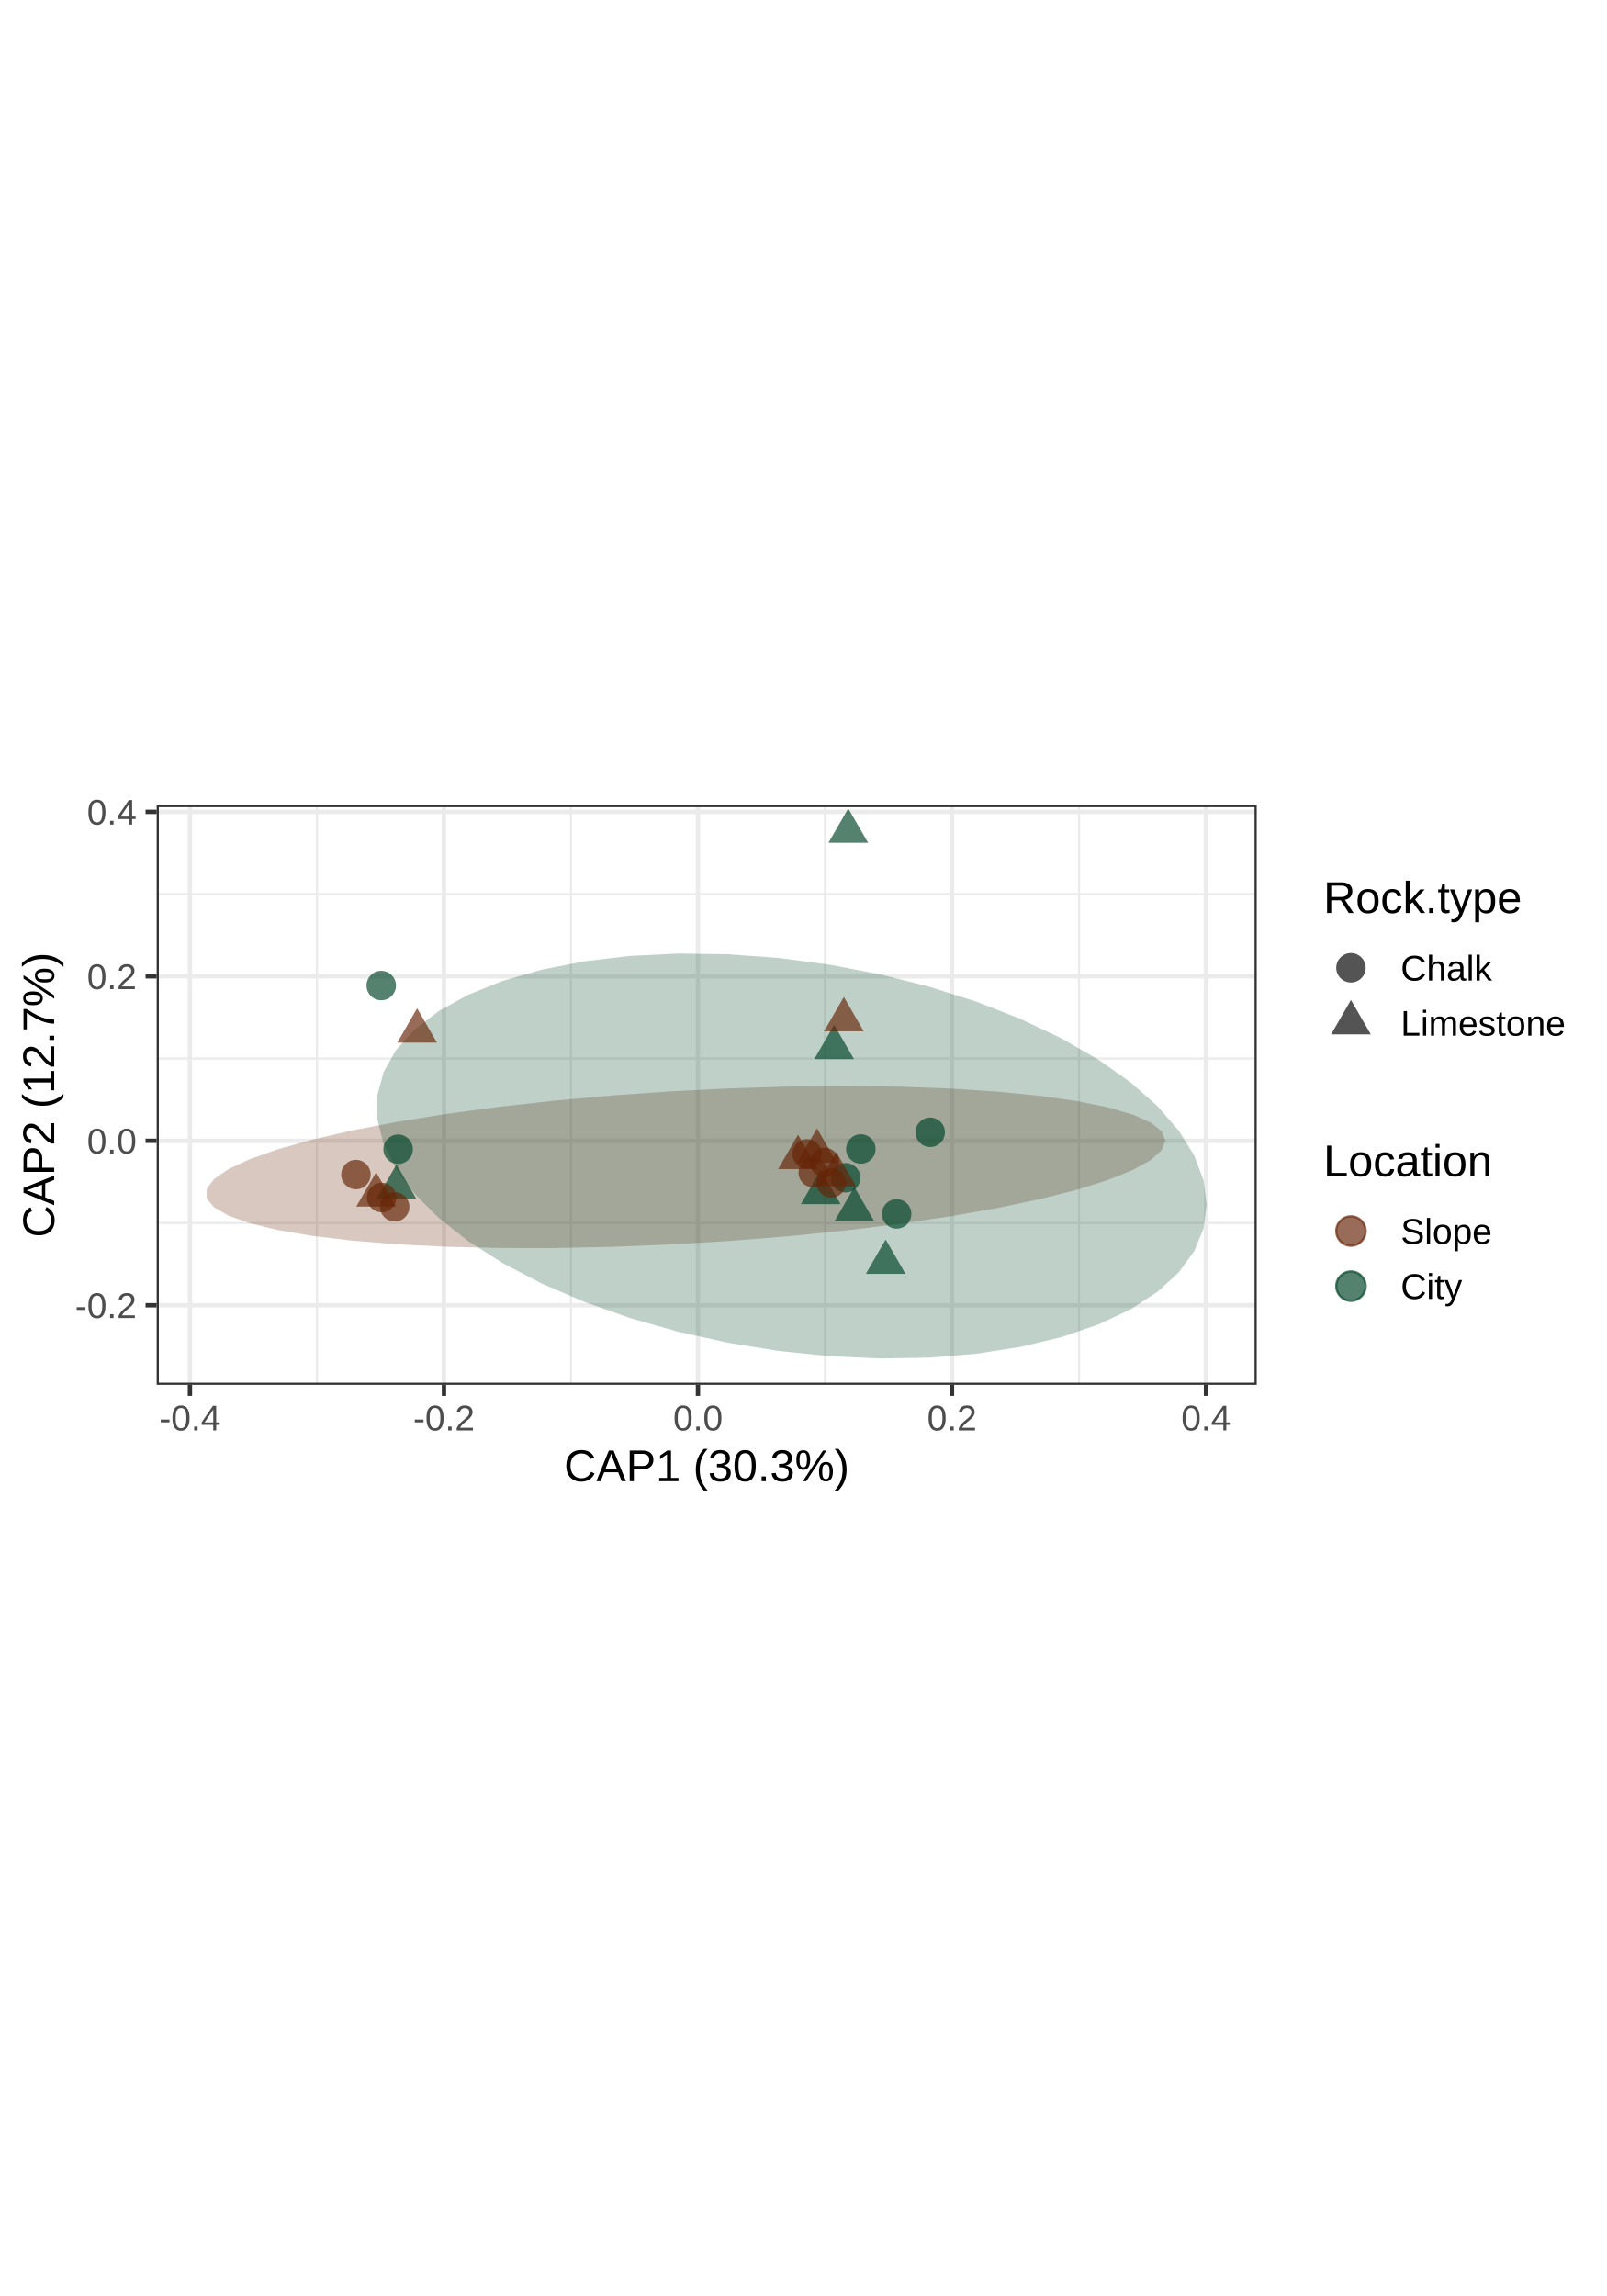
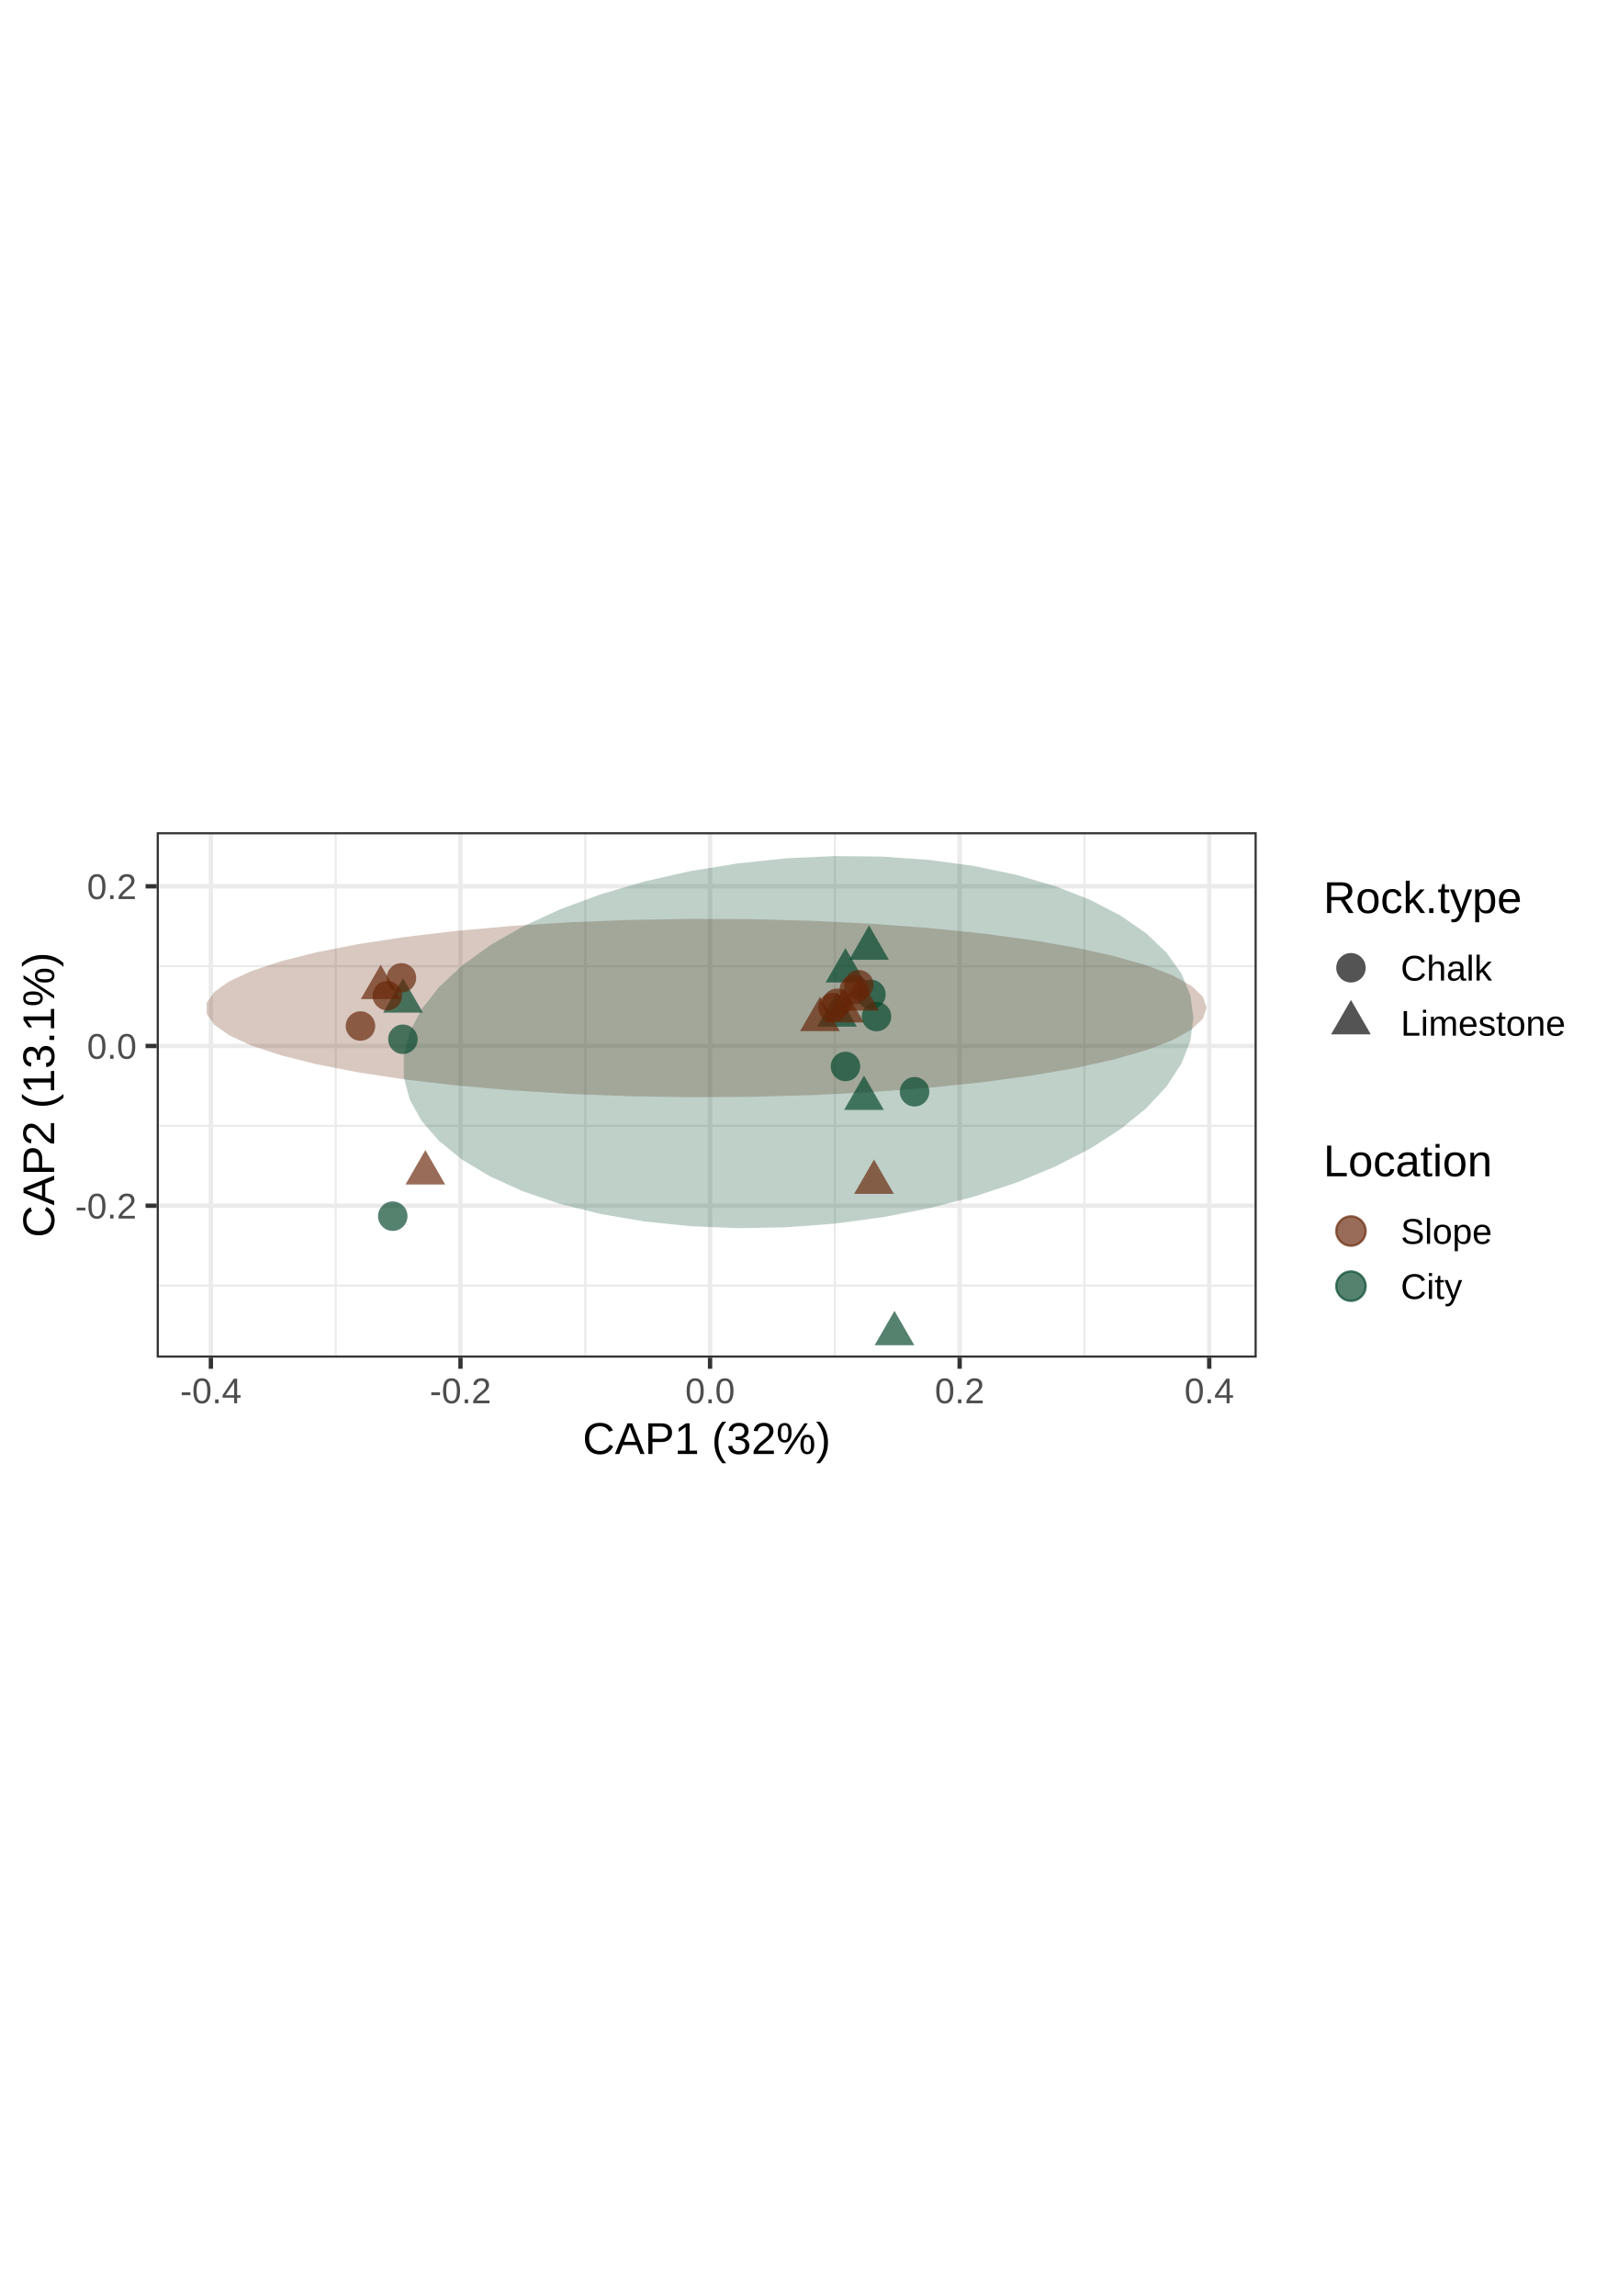
<svg xmlns="http://www.w3.org/2000/svg" viewBox="0 0 504.00 720.00">
  <defs>
    <style type="text/css">
    line, polyline, polygon, path, rect, circle {
      fill: none;
      stroke: #000000;
      stroke-linecap: round;
      stroke-linejoin: round;
      stroke-miterlimit: 10.00;
    }
  </style>
  </defs>
  <rect width="100%" height="100%" style="stroke: none; fill: #FFFFFF;" />
  <defs>
-     <clipPath id="cpMC4wMHw1MDQuMDB8NDc0LjU0fDI0NS40Ng==">
-       <rect x="0" y="245.46" width="504.00" height="229.09" />
+     <clipPath id="cpMC4wMHw1MDQuMDB8NDY2LjAyfDI1My45OA==">
+       <rect x="0" y="253.98" width="504.00" height="212.03" />
    </clipPath>
  </defs>
-   <rect x="0" y="245.46" width="504.00" height="229.09" style="stroke-width: 1.36; stroke: #FFFFFF; fill: #FFFFFF;" clip-path="url(#cpMC4wMHw1MDQuMDB8NDc0LjU0fDI0NS40Ng==)" />
+   <rect x="0" y="253.98" width="504.00" height="212.03" style="stroke-width: 1.36; stroke: #FFFFFF; fill: #FFFFFF;" clip-path="url(#cpMC4wMHw1MDQuMDB8NDY2LjAyfDI1My45OA==)" />
  <defs>
    <clipPath id="cpMC4wMHw1MDQuMDB8NzIwLjAwfDAuMDA=">
      <rect x="0.00" y="0.00" width="504.00" height="720.00" />
    </clipPath>
  </defs>
  <defs>
-     <clipPath id="cpNDkuMTR8Mzk0LjEzfDQzNC4yN3wyNTIuNDM=">
-       <rect x="49.14" y="252.43" width="345.00" height="181.84" />
+     <clipPath id="cpNDkuMTR8Mzk0LjEzfDQyNS43NHwyNjAuOTY=">
+       <rect x="49.14" y="260.96" width="345.00" height="164.79" />
    </clipPath>
  </defs>
-   <rect x="49.14" y="252.43" width="345.00" height="181.84" style="stroke-width: 1.36; stroke: none; fill: #FFFFFF;" clip-path="url(#cpNDkuMTR8Mzk0LjEzfDQzNC4yN3wyNTIuNDM=)" />
-   <polyline points="49.14,383.53 394.13,383.53 " style="stroke-width: 0.68; stroke: #EBEBEB; stroke-linecap: butt;" clip-path="url(#cpNDkuMTR8Mzk0LjEzfDQzNC4yN3wyNTIuNDM=)" />
-   <polyline points="49.14,331.95 394.13,331.95 " style="stroke-width: 0.68; stroke: #EBEBEB; stroke-linecap: butt;" clip-path="url(#cpNDkuMTR8Mzk0LjEzfDQzNC4yN3wyNTIuNDM=)" />
-   <polyline points="49.14,280.37 394.13,280.37 " style="stroke-width: 0.68; stroke: #EBEBEB; stroke-linecap: butt;" clip-path="url(#cpNDkuMTR8Mzk0LjEzfDQzNC4yN3wyNTIuNDM=)" />
-   <polyline points="99.40,434.27 99.40,252.43 " style="stroke-width: 0.68; stroke: #EBEBEB; stroke-linecap: butt;" clip-path="url(#cpNDkuMTR8Mzk0LjEzfDQzNC4yN3wyNTIuNDM=)" />
-   <polyline points="179.07,434.27 179.07,252.43 " style="stroke-width: 0.68; stroke: #EBEBEB; stroke-linecap: butt;" clip-path="url(#cpNDkuMTR8Mzk0LjEzfDQzNC4yN3wyNTIuNDM=)" />
-   <polyline points="258.74,434.27 258.74,252.43 " style="stroke-width: 0.68; stroke: #EBEBEB; stroke-linecap: butt;" clip-path="url(#cpNDkuMTR8Mzk0LjEzfDQzNC4yN3wyNTIuNDM=)" />
-   <polyline points="338.41,434.27 338.41,252.43 " style="stroke-width: 0.68; stroke: #EBEBEB; stroke-linecap: butt;" clip-path="url(#cpNDkuMTR8Mzk0LjEzfDQzNC4yN3wyNTIuNDM=)" />
-   <polyline points="49.14,409.32 394.13,409.32 " style="stroke-width: 1.36; stroke: #EBEBEB; stroke-linecap: butt;" clip-path="url(#cpNDkuMTR8Mzk0LjEzfDQzNC4yN3wyNTIuNDM=)" />
-   <polyline points="49.14,357.74 394.13,357.74 " style="stroke-width: 1.36; stroke: #EBEBEB; stroke-linecap: butt;" clip-path="url(#cpNDkuMTR8Mzk0LjEzfDQzNC4yN3wyNTIuNDM=)" />
-   <polyline points="49.14,306.16 394.13,306.16 " style="stroke-width: 1.36; stroke: #EBEBEB; stroke-linecap: butt;" clip-path="url(#cpNDkuMTR8Mzk0LjEzfDQzNC4yN3wyNTIuNDM=)" />
-   <polyline points="49.14,254.58 394.13,254.58 " style="stroke-width: 1.36; stroke: #EBEBEB; stroke-linecap: butt;" clip-path="url(#cpNDkuMTR8Mzk0LjEzfDQzNC4yN3wyNTIuNDM=)" />
-   <polyline points="59.57,434.27 59.57,252.43 " style="stroke-width: 1.36; stroke: #EBEBEB; stroke-linecap: butt;" clip-path="url(#cpNDkuMTR8Mzk0LjEzfDQzNC4yN3wyNTIuNDM=)" />
-   <polyline points="139.24,434.27 139.24,252.43 " style="stroke-width: 1.36; stroke: #EBEBEB; stroke-linecap: butt;" clip-path="url(#cpNDkuMTR8Mzk0LjEzfDQzNC4yN3wyNTIuNDM=)" />
-   <polyline points="218.90,434.27 218.90,252.43 " style="stroke-width: 1.36; stroke: #EBEBEB; stroke-linecap: butt;" clip-path="url(#cpNDkuMTR8Mzk0LjEzfDQzNC4yN3wyNTIuNDM=)" />
-   <polyline points="298.57,434.27 298.57,252.43 " style="stroke-width: 1.36; stroke: #EBEBEB; stroke-linecap: butt;" clip-path="url(#cpNDkuMTR8Mzk0LjEzfDQzNC4yN3wyNTIuNDM=)" />
-   <polyline points="378.24,434.27 378.24,252.43 " style="stroke-width: 1.36; stroke: #EBEBEB; stroke-linecap: butt;" clip-path="url(#cpNDkuMTR8Mzk0LjEzfDQzNC4yN3wyNTIuNDM=)" />
-   <polygon points="365.48,357.65 364.34,354.76 360.94,352.04 355.32,349.54 347.58,347.28 337.83,345.30 326.21,343.64 312.91,342.32 298.13,341.35 282.08,340.76 265.02,340.55 247.20,340.73 228.89,341.29 210.38,342.22 191.93,343.52 173.83,345.15 156.36,347.10 139.77,349.34 124.33,351.83 110.26,354.53 97.78,357.41 87.07,360.42 78.31,363.51 71.62,366.64 67.10,369.76 64.82,372.82 64.82,375.78 67.10,378.59 71.62,381.20 78.31,383.59 87.07,385.71 97.78,387.54 110.26,389.03 124.33,390.18 139.77,390.96 156.36,391.36 173.83,391.37 191.93,391.00 210.38,390.25 228.89,389.14 247.20,387.67 265.02,385.88 282.08,383.78 298.13,381.41 312.91,378.81 326.21,376.01 337.83,373.07 347.58,370.01 355.32,366.89 360.94,363.76 364.34,360.67 365.48,357.65 " style="stroke-width: 1.07; stroke: none; fill: #662506; fill-opacity: 0.25;" clip-path="url(#cpNDkuMTR8Mzk0LjEzfDQzNC4yN3wyNTIuNDM=)" />
-   <polygon points="378.45,377.81 377.47,370.12 374.52,362.31 369.66,354.51 362.96,346.82 354.53,339.38 344.48,332.28 332.97,325.65 320.18,319.57 306.30,314.14 291.54,309.45 276.13,305.56 260.29,302.53 244.27,300.41 228.31,299.24 212.66,299.02 197.54,299.77 183.20,301.46 169.84,304.09 157.67,307.59 146.87,311.93 137.61,317.04 130.03,322.84 124.24,329.23 120.33,336.13 118.36,343.44 118.36,351.03 120.33,358.79 124.24,366.61 130.03,374.37 137.61,381.95 146.87,389.23 157.67,396.11 169.84,402.48 183.20,408.24 197.54,413.31 212.66,417.61 228.31,421.08 244.27,423.65 260.29,425.30 276.13,426.00 291.54,425.74 306.30,424.51 320.18,422.35 332.97,419.28 344.48,415.35 354.53,410.62 362.96,405.15 369.66,399.05 374.52,392.38 377.47,385.27 378.45,377.81 " style="stroke-width: 1.07; stroke: none; fill: #004529; fill-opacity: 0.25;" clip-path="url(#cpNDkuMTR8Mzk0LjEzfDQzNC4yN3wyNTIuNDM=)" />
-   <circle cx="291.74" cy="355.08" r="4.62" style="stroke-width: 0.71; stroke: none; fill: #004529; fill-opacity: 0.67;" clip-path="url(#cpNDkuMTR8Mzk0LjEzfDQzNC4yN3wyNTIuNDM=)" />
-   <circle cx="119.57" cy="309.05" r="4.62" style="stroke-width: 0.71; stroke: none; fill: #004529; fill-opacity: 0.67;" clip-path="url(#cpNDkuMTR8Mzk0LjEzfDQzNC4yN3wyNTIuNDM=)" />
-   <circle cx="281.21" cy="380.67" r="4.62" style="stroke-width: 0.71; stroke: none; fill: #004529; fill-opacity: 0.67;" clip-path="url(#cpNDkuMTR8Mzk0LjEzfDQzNC4yN3wyNTIuNDM=)" />
-   <circle cx="269.98" cy="360.31" r="4.62" style="stroke-width: 0.71; stroke: none; fill: #004529; fill-opacity: 0.67;" clip-path="url(#cpNDkuMTR8Mzk0LjEzfDQzNC4yN3wyNTIuNDM=)" />
-   <circle cx="265.23" cy="369.33" r="4.62" style="stroke-width: 0.71; stroke: none; fill: #004529; fill-opacity: 0.67;" clip-path="url(#cpNDkuMTR8Mzk0LjEzfDQzNC4yN3wyNTIuNDM=)" />
-   <polygon points="277.77,388.70 284.00,399.48 271.55,399.48 " style="stroke-width: 0.71; stroke: none; fill: #004529; fill-opacity: 0.67;" clip-path="url(#cpNDkuMTR8Mzk0LjEzfDQzNC4yN3wyNTIuNDM=)" />
-   <polygon points="267.95,372.19 274.18,382.97 261.73,382.97 " style="stroke-width: 0.71; stroke: none; fill: #004529; fill-opacity: 0.67;" clip-path="url(#cpNDkuMTR8Mzk0LjEzfDQzNC4yN3wyNTIuNDM=)" />
-   <polygon points="266.04,253.51 272.27,264.29 259.82,264.29 " style="stroke-width: 0.71; stroke: none; fill: #004529; fill-opacity: 0.67;" clip-path="url(#cpNDkuMTR8Mzk0LjEzfDQzNC4yN3wyNTIuNDM=)" />
-   <polygon points="261.61,321.35 267.84,332.13 255.38,332.13 " style="stroke-width: 0.71; stroke: none; fill: #004529; fill-opacity: 0.67;" clip-path="url(#cpNDkuMTR8Mzk0LjEzfDQzNC4yN3wyNTIuNDM=)" />
-   <polygon points="257.41,366.83 263.63,377.61 251.18,377.61 " style="stroke-width: 0.71; stroke: none; fill: #004529; fill-opacity: 0.67;" clip-path="url(#cpNDkuMTR8Mzk0LjEzfDQzNC4yN3wyNTIuNDM=)" />
-   <polygon points="124.35,365.14 130.58,375.93 118.13,375.93 " style="stroke-width: 0.71; stroke: none; fill: #004529; fill-opacity: 0.67;" clip-path="url(#cpNDkuMTR8Mzk0LjEzfDQzNC4yN3wyNTIuNDM=)" />
-   <polygon points="130.82,316.17 137.05,326.95 124.60,326.95 " style="stroke-width: 0.71; stroke: none; fill: #662506; fill-opacity: 0.67;" clip-path="url(#cpNDkuMTR8Mzk0LjEzfDQzNC4yN3wyNTIuNDM=)" />
-   <circle cx="123.79" cy="378.44" r="4.62" style="stroke-width: 0.71; stroke: none; fill: #662506; fill-opacity: 0.67;" clip-path="url(#cpNDkuMTR8Mzk0LjEzfDQzNC4yN3wyNTIuNDM=)" />
-   <circle cx="253.14" cy="361.86" r="4.62" style="stroke-width: 0.71; stroke: none; fill: #662506; fill-opacity: 0.67;" clip-path="url(#cpNDkuMTR8Mzk0LjEzfDQzNC4yN3wyNTIuNDM=)" />
-   <circle cx="258.61" cy="364.52" r="4.62" style="stroke-width: 0.71; stroke: none; fill: #662506; fill-opacity: 0.67;" clip-path="url(#cpNDkuMTR8Mzk0LjEzfDQzNC4yN3wyNTIuNDM=)" />
-   <circle cx="111.63" cy="368.33" r="4.62" style="stroke-width: 0.71; stroke: none; fill: #662506; fill-opacity: 0.67;" clip-path="url(#cpNDkuMTR8Mzk0LjEzfDQzNC4yN3wyNTIuNDM=)" />
-   <circle cx="255.07" cy="367.74" r="4.62" style="stroke-width: 0.71; stroke: none; fill: #662506; fill-opacity: 0.67;" clip-path="url(#cpNDkuMTR8Mzk0LjEzfDQzNC4yN3wyNTIuNDM=)" />
-   <circle cx="119.70" cy="375.53" r="4.62" style="stroke-width: 0.71; stroke: none; fill: #662506; fill-opacity: 0.67;" clip-path="url(#cpNDkuMTR8Mzk0LjEzfDQzNC4yN3wyNTIuNDM=)" />
-   <circle cx="260.69" cy="370.93" r="4.62" style="stroke-width: 0.71; stroke: none; fill: #662506; fill-opacity: 0.67;" clip-path="url(#cpNDkuMTR8Mzk0LjEzfDQzNC4yN3wyNTIuNDM=)" />
-   <circle cx="124.86" cy="360.39" r="4.62" style="stroke-width: 0.71; stroke: none; fill: #004529; fill-opacity: 0.67;" clip-path="url(#cpNDkuMTR8Mzk0LjEzfDQzNC4yN3wyNTIuNDM=)" />
-   <polygon points="117.96,367.60 124.18,378.38 111.73,378.38 " style="stroke-width: 0.71; stroke: none; fill: #662506; fill-opacity: 0.67;" clip-path="url(#cpNDkuMTR8Mzk0LjEzfDQzNC4yN3wyNTIuNDM=)" />
-   <polygon points="256.23,353.83 262.45,364.61 250.00,364.61 " style="stroke-width: 0.71; stroke: none; fill: #662506; fill-opacity: 0.67;" clip-path="url(#cpNDkuMTR8Mzk0LjEzfDQzNC4yN3wyNTIuNDM=)" />
-   <polygon points="264.66,312.62 270.89,323.40 258.44,323.40 " style="stroke-width: 0.71; stroke: none; fill: #662506; fill-opacity: 0.67;" clip-path="url(#cpNDkuMTR8Mzk0LjEzfDQzNC4yN3wyNTIuNDM=)" />
-   <polygon points="262.29,361.27 268.52,372.05 256.07,372.05 " style="stroke-width: 0.71; stroke: none; fill: #662506; fill-opacity: 0.67;" clip-path="url(#cpNDkuMTR8Mzk0LjEzfDQzNC4yN3wyNTIuNDM=)" />
-   <polygon points="250.29,355.82 256.51,366.60 244.06,366.60 " style="stroke-width: 0.71; stroke: none; fill: #662506; fill-opacity: 0.67;" clip-path="url(#cpNDkuMTR8Mzk0LjEzfDQzNC4yN3wyNTIuNDM=)" />
-   <rect x="49.14" y="252.43" width="345.00" height="181.84" style="stroke-width: 1.36; stroke: #333333;" clip-path="url(#cpNDkuMTR8Mzk0LjEzfDQzNC4yN3wyNTIuNDM=)" />
+   <rect x="49.14" y="260.96" width="345.00" height="164.79" style="stroke-width: 1.36; stroke: none; fill: #FFFFFF;" clip-path="url(#cpNDkuMTR8Mzk0LjEzfDQyNS43NHwyNjAuOTY=)" />
+   <polyline points="49.14,403.14 394.13,403.14 " style="stroke-width: 0.68; stroke: #EBEBEB; stroke-linecap: butt;" clip-path="url(#cpNDkuMTR8Mzk0LjEzfDQyNS43NHwyNjAuOTY=)" />
+   <polyline points="49.14,353.05 394.13,353.05 " style="stroke-width: 0.68; stroke: #EBEBEB; stroke-linecap: butt;" clip-path="url(#cpNDkuMTR8Mzk0LjEzfDQyNS43NHwyNjAuOTY=)" />
+   <polyline points="49.14,302.97 394.13,302.97 " style="stroke-width: 0.68; stroke: #EBEBEB; stroke-linecap: butt;" clip-path="url(#cpNDkuMTR8Mzk0LjEzfDQyNS43NHwyNjAuOTY=)" />
+   <polyline points="105.28,425.74 105.28,260.96 " style="stroke-width: 0.68; stroke: #EBEBEB; stroke-linecap: butt;" clip-path="url(#cpNDkuMTR8Mzk0LjEzfDQyNS43NHwyNjAuOTY=)" />
+   <polyline points="183.56,425.74 183.56,260.96 " style="stroke-width: 0.68; stroke: #EBEBEB; stroke-linecap: butt;" clip-path="url(#cpNDkuMTR8Mzk0LjEzfDQyNS43NHwyNjAuOTY=)" />
+   <polyline points="261.83,425.74 261.83,260.96 " style="stroke-width: 0.68; stroke: #EBEBEB; stroke-linecap: butt;" clip-path="url(#cpNDkuMTR8Mzk0LjEzfDQyNS43NHwyNjAuOTY=)" />
+   <polyline points="340.11,425.74 340.11,260.96 " style="stroke-width: 0.68; stroke: #EBEBEB; stroke-linecap: butt;" clip-path="url(#cpNDkuMTR8Mzk0LjEzfDQyNS43NHwyNjAuOTY=)" />
+   <polyline points="49.14,378.10 394.13,378.10 " style="stroke-width: 1.36; stroke: #EBEBEB; stroke-linecap: butt;" clip-path="url(#cpNDkuMTR8Mzk0LjEzfDQyNS43NHwyNjAuOTY=)" />
+   <polyline points="49.14,328.01 394.13,328.01 " style="stroke-width: 1.36; stroke: #EBEBEB; stroke-linecap: butt;" clip-path="url(#cpNDkuMTR8Mzk0LjEzfDQyNS43NHwyNjAuOTY=)" />
+   <polyline points="49.14,277.93 394.13,277.93 " style="stroke-width: 1.36; stroke: #EBEBEB; stroke-linecap: butt;" clip-path="url(#cpNDkuMTR8Mzk0LjEzfDQyNS43NHwyNjAuOTY=)" />
+   <polyline points="66.14,425.74 66.14,260.96 " style="stroke-width: 1.36; stroke: #EBEBEB; stroke-linecap: butt;" clip-path="url(#cpNDkuMTR8Mzk0LjEzfDQyNS43NHwyNjAuOTY=)" />
+   <polyline points="144.42,425.74 144.42,260.96 " style="stroke-width: 1.36; stroke: #EBEBEB; stroke-linecap: butt;" clip-path="url(#cpNDkuMTR8Mzk0LjEzfDQyNS43NHwyNjAuOTY=)" />
+   <polyline points="222.69,425.74 222.69,260.96 " style="stroke-width: 1.36; stroke: #EBEBEB; stroke-linecap: butt;" clip-path="url(#cpNDkuMTR8Mzk0LjEzfDQyNS43NHwyNjAuOTY=)" />
+   <polyline points="300.97,425.74 300.97,260.96 " style="stroke-width: 1.36; stroke: #EBEBEB; stroke-linecap: butt;" clip-path="url(#cpNDkuMTR8Mzk0LjEzfDQyNS43NHwyNjAuOTY=)" />
+   <polyline points="379.25,425.74 379.25,260.96 " style="stroke-width: 1.36; stroke: #EBEBEB; stroke-linecap: butt;" clip-path="url(#cpNDkuMTR8Mzk0LjEzfDQyNS43NHwyNjAuOTY=)" />
+   <polygon points="378.45,316.00 377.26,312.57 373.71,309.18 367.85,305.91 359.78,302.78 349.60,299.86 337.49,297.18 323.61,294.80 308.19,292.73 291.45,291.02 273.66,289.69 255.07,288.76 235.97,288.24 216.65,288.15 197.41,288.48 178.53,289.22 160.30,290.38 143.00,291.93 126.89,293.84 112.22,296.09 99.20,298.64 88.03,301.46 78.89,304.50 71.91,307.72 67.19,311.06 64.82,314.48 64.82,317.92 67.19,321.34 71.91,324.68 78.89,327.89 88.03,330.91 99.20,333.72 112.22,336.26 126.89,338.49 143.00,340.38 160.30,341.90 178.53,343.04 197.41,343.76 216.65,344.07 235.97,343.95 255.07,343.41 273.66,342.45 291.45,341.10 308.19,339.37 323.61,337.28 337.49,334.88 349.60,332.19 359.78,329.25 367.85,326.12 373.71,322.83 377.26,319.44 378.45,316.00 " style="stroke-width: 1.07; stroke: none; fill: #662506; fill-opacity: 0.25;" clip-path="url(#cpNDkuMTR8Mzk0LjEzfDQyNS43NHwyNjAuOTY=)" />
+   <polygon points="374.28,319.21 373.34,312.15 370.54,305.32 365.91,298.81 359.54,292.72 351.50,287.16 341.94,282.19 330.98,277.90 318.81,274.35 305.59,271.59 291.54,269.67 276.86,268.62 261.78,268.45 246.53,269.16 231.34,270.75 216.43,273.18 202.04,276.43 188.38,280.44 175.66,285.15 164.07,290.50 153.79,296.39 144.97,302.75 137.76,309.47 132.24,316.45 128.52,323.59 126.65,330.78 126.65,337.90 128.52,344.86 132.24,351.54 137.76,357.85 144.97,363.69 153.79,368.97 164.07,373.61 175.66,377.53 188.38,380.69 202.04,383.03 216.43,384.52 231.34,385.14 246.53,384.87 261.78,383.72 276.86,381.70 291.54,378.85 305.59,375.22 318.81,370.85 330.98,365.81 341.94,360.18 351.50,354.04 359.54,347.49 365.91,340.63 370.54,333.55 373.34,326.38 374.28,319.21 " style="stroke-width: 1.07; stroke: none; fill: #004529; fill-opacity: 0.25;" clip-path="url(#cpNDkuMTR8Mzk0LjEzfDQyNS43NHwyNjAuOTY=)" />
+   <circle cx="286.83" cy="342.36" r="4.62" style="stroke-width: 0.71; stroke: none; fill: #004529; fill-opacity: 0.67;" clip-path="url(#cpNDkuMTR8Mzk0LjEzfDQyNS43NHwyNjAuOTY=)" />
+   <circle cx="123.18" cy="381.38" r="4.62" style="stroke-width: 0.71; stroke: none; fill: #004529; fill-opacity: 0.67;" clip-path="url(#cpNDkuMTR8Mzk0LjEzfDQyNS43NHwyNjAuOTY=)" />
+   <circle cx="274.90" cy="318.78" r="4.62" style="stroke-width: 0.71; stroke: none; fill: #004529; fill-opacity: 0.67;" clip-path="url(#cpNDkuMTR8Mzk0LjEzfDQyNS43NHwyNjAuOTY=)" />
+   <circle cx="265.17" cy="334.43" r="4.62" style="stroke-width: 0.71; stroke: none; fill: #004529; fill-opacity: 0.67;" clip-path="url(#cpNDkuMTR8Mzk0LjEzfDQyNS43NHwyNjAuOTY=)" />
+   <circle cx="273.15" cy="311.84" r="4.62" style="stroke-width: 0.71; stroke: none; fill: #004529; fill-opacity: 0.67;" clip-path="url(#cpNDkuMTR8Mzk0LjEzfDQyNS43NHwyNjAuOTY=)" />
+   <polygon points="272.55,290.19 278.78,300.98 266.33,300.98 " style="stroke-width: 0.71; stroke: none; fill: #004529; fill-opacity: 0.67;" clip-path="url(#cpNDkuMTR8Mzk0LjEzfDQyNS43NHwyNjAuOTY=)" />
+   <polygon points="262.51,311.17 268.73,321.95 256.28,321.95 " style="stroke-width: 0.71; stroke: none; fill: #004529; fill-opacity: 0.67;" clip-path="url(#cpNDkuMTR8Mzk0LjEzfDQyNS43NHwyNjAuOTY=)" />
+   <polygon points="280.53,411.06 286.76,421.85 274.31,421.85 " style="stroke-width: 0.71; stroke: none; fill: #004529; fill-opacity: 0.67;" clip-path="url(#cpNDkuMTR8Mzk0LjEzfDQyNS43NHwyNjAuOTY=)" />
+   <polygon points="270.97,337.27 277.19,348.05 264.74,348.05 " style="stroke-width: 0.71; stroke: none; fill: #004529; fill-opacity: 0.67;" clip-path="url(#cpNDkuMTR8Mzk0LjEzfDQyNS43NHwyNjAuOTY=)" />
+   <polygon points="265.15,297.30 271.38,308.09 258.93,308.09 " style="stroke-width: 0.71; stroke: none; fill: #004529; fill-opacity: 0.67;" clip-path="url(#cpNDkuMTR8Mzk0LjEzfDQyNS43NHwyNjAuOTY=)" />
+   <polygon points="126.40,306.76 132.63,317.54 120.18,317.54 " style="stroke-width: 0.71; stroke: none; fill: #004529; fill-opacity: 0.67;" clip-path="url(#cpNDkuMTR8Mzk0LjEzfDQyNS43NHwyNjAuOTY=)" />
+   <polygon points="133.40,360.66 139.62,371.44 127.17,371.44 " style="stroke-width: 0.71; stroke: none; fill: #662506; fill-opacity: 0.67;" clip-path="url(#cpNDkuMTR8Mzk0LjEzfDQyNS43NHwyNjAuOTY=)" />
+   <circle cx="125.90" cy="306.64" r="4.62" style="stroke-width: 0.71; stroke: none; fill: #662506; fill-opacity: 0.67;" clip-path="url(#cpNDkuMTR8Mzk0LjEzfDQyNS43NHwyNjAuOTY=)" />
+   <circle cx="261.24" cy="315.94" r="4.62" style="stroke-width: 0.71; stroke: none; fill: #662506; fill-opacity: 0.67;" clip-path="url(#cpNDkuMTR8Mzk0LjEzfDQyNS43NHwyNjAuOTY=)" />
+   <circle cx="267.94" cy="310.32" r="4.62" style="stroke-width: 0.71; stroke: none; fill: #662506; fill-opacity: 0.67;" clip-path="url(#cpNDkuMTR8Mzk0LjEzfDQyNS43NHwyNjAuOTY=)" />
+   <circle cx="113.05" cy="321.75" r="4.62" style="stroke-width: 0.71; stroke: none; fill: #662506; fill-opacity: 0.67;" clip-path="url(#cpNDkuMTR8Mzk0LjEzfDQyNS43NHwyNjAuOTY=)" />
+   <circle cx="262.53" cy="314.62" r="4.62" style="stroke-width: 0.71; stroke: none; fill: #662506; fill-opacity: 0.67;" clip-path="url(#cpNDkuMTR8Mzk0LjEzfDQyNS43NHwyNjAuOTY=)" />
+   <circle cx="121.48" cy="312.24" r="4.62" style="stroke-width: 0.71; stroke: none; fill: #662506; fill-opacity: 0.67;" clip-path="url(#cpNDkuMTR8Mzk0LjEzfDQyNS43NHwyNjAuOTY=)" />
+   <circle cx="269.34" cy="308.79" r="4.62" style="stroke-width: 0.71; stroke: none; fill: #662506; fill-opacity: 0.67;" clip-path="url(#cpNDkuMTR8Mzk0LjEzfDQyNS43NHwyNjAuOTY=)" />
+   <circle cx="126.36" cy="325.90" r="4.62" style="stroke-width: 0.71; stroke: none; fill: #004529; fill-opacity: 0.67;" clip-path="url(#cpNDkuMTR8Mzk0LjEzfDQyNS43NHwyNjAuOTY=)" />
+   <polygon points="119.39,302.52 125.61,313.30 113.16,313.30 " style="stroke-width: 0.71; stroke: none; fill: #662506; fill-opacity: 0.67;" clip-path="url(#cpNDkuMTR8Mzk0LjEzfDQyNS43NHwyNjAuOTY=)" />
+   <polygon points="264.66,309.84 270.89,320.62 258.44,320.62 " style="stroke-width: 0.71; stroke: none; fill: #662506; fill-opacity: 0.67;" clip-path="url(#cpNDkuMTR8Mzk0LjEzfDQyNS43NHwyNjAuOTY=)" />
+   <polygon points="274.11,363.60 280.34,374.38 267.89,374.38 " style="stroke-width: 0.71; stroke: none; fill: #662506; fill-opacity: 0.67;" clip-path="url(#cpNDkuMTR8Mzk0LjEzfDQyNS43NHwyNjAuOTY=)" />
+   <polygon points="269.49,306.13 275.72,316.91 263.27,316.91 " style="stroke-width: 0.71; stroke: none; fill: #662506; fill-opacity: 0.67;" clip-path="url(#cpNDkuMTR8Mzk0LjEzfDQyNS43NHwyNjAuOTY=)" />
+   <polygon points="257.16,312.57 263.38,323.35 250.93,323.35 " style="stroke-width: 0.71; stroke: none; fill: #662506; fill-opacity: 0.67;" clip-path="url(#cpNDkuMTR8Mzk0LjEzfDQyNS43NHwyNjAuOTY=)" />
+   <rect x="49.14" y="260.96" width="345.00" height="164.79" style="stroke-width: 1.36; stroke: #333333;" clip-path="url(#cpNDkuMTR8Mzk0LjEzfDQyNS43NHwyNjAuOTY=)" />
  <defs>
    <clipPath id="cpMC4wMHw1MDQuMDB8NzIwLjAwfDAuMDA=">
      <rect x="0.00" y="0.00" width="504.00" height="720.00" />
    </clipPath>
  </defs>
  <g clip-path="url(#cpMC4wMHw1MDQuMDB8NzIwLjAwfDAuMDA=)">
-     <text x="23.56" y="413.32" style="font-size: 11.20px; fill: #4D4D4D; font-family: Arial;" textLength="19.30px" lengthAdjust="spacingAndGlyphs">-0.2</text>
+     <text x="23.56" y="382.11" style="font-size: 11.20px; fill: #4D4D4D; font-family: Arial;" textLength="19.30px" lengthAdjust="spacingAndGlyphs">-0.2</text>
  </g>
  <g clip-path="url(#cpMC4wMHw1MDQuMDB8NzIwLjAwfDAuMDA=)">
-     <text x="27.29" y="361.75" style="font-size: 11.20px; fill: #4D4D4D; font-family: Arial;" textLength="15.57px" lengthAdjust="spacingAndGlyphs">0.0</text>
+     <text x="27.29" y="332.02" style="font-size: 11.20px; fill: #4D4D4D; font-family: Arial;" textLength="15.57px" lengthAdjust="spacingAndGlyphs">0.0</text>
  </g>
  <g clip-path="url(#cpMC4wMHw1MDQuMDB8NzIwLjAwfDAuMDA=)">
-     <text x="27.29" y="310.17" style="font-size: 11.20px; fill: #4D4D4D; font-family: Arial;" textLength="15.57px" lengthAdjust="spacingAndGlyphs">0.2</text>
+     <text x="27.29" y="281.94" style="font-size: 11.20px; fill: #4D4D4D; font-family: Arial;" textLength="15.57px" lengthAdjust="spacingAndGlyphs">0.2</text>
+   </g>
+   <polyline points="45.65,378.10 49.14,378.10 " style="stroke-width: 1.36; stroke: #333333; stroke-linecap: butt;" clip-path="url(#cpMC4wMHw1MDQuMDB8NzIwLjAwfDAuMDA=)" />
+   <polyline points="45.65,328.01 49.14,328.01 " style="stroke-width: 1.36; stroke: #333333; stroke-linecap: butt;" clip-path="url(#cpMC4wMHw1MDQuMDB8NzIwLjAwfDAuMDA=)" />
+   <polyline points="45.65,277.93 49.14,277.93 " style="stroke-width: 1.36; stroke: #333333; stroke-linecap: butt;" clip-path="url(#cpMC4wMHw1MDQuMDB8NzIwLjAwfDAuMDA=)" />
+   <polyline points="66.14,429.23 66.14,425.74 " style="stroke-width: 1.36; stroke: #333333; stroke-linecap: butt;" clip-path="url(#cpMC4wMHw1MDQuMDB8NzIwLjAwfDAuMDA=)" />
+   <polyline points="144.42,429.23 144.42,425.74 " style="stroke-width: 1.36; stroke: #333333; stroke-linecap: butt;" clip-path="url(#cpMC4wMHw1MDQuMDB8NzIwLjAwfDAuMDA=)" />
+   <polyline points="222.69,429.23 222.69,425.74 " style="stroke-width: 1.36; stroke: #333333; stroke-linecap: butt;" clip-path="url(#cpMC4wMHw1MDQuMDB8NzIwLjAwfDAuMDA=)" />
+   <polyline points="300.97,429.23 300.97,425.74 " style="stroke-width: 1.36; stroke: #333333; stroke-linecap: butt;" clip-path="url(#cpMC4wMHw1MDQuMDB8NzIwLjAwfDAuMDA=)" />
+   <polyline points="379.25,429.23 379.25,425.74 " style="stroke-width: 1.36; stroke: #333333; stroke-linecap: butt;" clip-path="url(#cpMC4wMHw1MDQuMDB8NzIwLjAwfDAuMDA=)" />
+   <g clip-path="url(#cpMC4wMHw1MDQuMDB8NzIwLjAwfDAuMDA=)">
+     <text x="56.49" y="440.04" style="font-size: 11.20px; fill: #4D4D4D; font-family: Arial;" textLength="19.30px" lengthAdjust="spacingAndGlyphs">-0.4</text>
  </g>
  <g clip-path="url(#cpMC4wMHw1MDQuMDB8NzIwLjAwfDAuMDA=)">
-     <text x="27.29" y="258.59" style="font-size: 11.20px; fill: #4D4D4D; font-family: Arial;" textLength="15.57px" lengthAdjust="spacingAndGlyphs">0.4</text>
-   </g>
-   <polyline points="45.65,409.32 49.14,409.32 " style="stroke-width: 1.36; stroke: #333333; stroke-linecap: butt;" clip-path="url(#cpMC4wMHw1MDQuMDB8NzIwLjAwfDAuMDA=)" />
-   <polyline points="45.65,357.74 49.14,357.74 " style="stroke-width: 1.36; stroke: #333333; stroke-linecap: butt;" clip-path="url(#cpMC4wMHw1MDQuMDB8NzIwLjAwfDAuMDA=)" />
-   <polyline points="45.65,306.16 49.14,306.16 " style="stroke-width: 1.36; stroke: #333333; stroke-linecap: butt;" clip-path="url(#cpMC4wMHw1MDQuMDB8NzIwLjAwfDAuMDA=)" />
-   <polyline points="45.65,254.58 49.14,254.58 " style="stroke-width: 1.36; stroke: #333333; stroke-linecap: butt;" clip-path="url(#cpMC4wMHw1MDQuMDB8NzIwLjAwfDAuMDA=)" />
-   <polyline points="59.57,437.75 59.57,434.27 " style="stroke-width: 1.36; stroke: #333333; stroke-linecap: butt;" clip-path="url(#cpMC4wMHw1MDQuMDB8NzIwLjAwfDAuMDA=)" />
-   <polyline points="139.24,437.75 139.24,434.27 " style="stroke-width: 1.36; stroke: #333333; stroke-linecap: butt;" clip-path="url(#cpMC4wMHw1MDQuMDB8NzIwLjAwfDAuMDA=)" />
-   <polyline points="218.90,437.75 218.90,434.27 " style="stroke-width: 1.36; stroke: #333333; stroke-linecap: butt;" clip-path="url(#cpMC4wMHw1MDQuMDB8NzIwLjAwfDAuMDA=)" />
-   <polyline points="298.57,437.75 298.57,434.27 " style="stroke-width: 1.36; stroke: #333333; stroke-linecap: butt;" clip-path="url(#cpMC4wMHw1MDQuMDB8NzIwLjAwfDAuMDA=)" />
-   <polyline points="378.24,437.75 378.24,434.27 " style="stroke-width: 1.36; stroke: #333333; stroke-linecap: butt;" clip-path="url(#cpMC4wMHw1MDQuMDB8NzIwLjAwfDAuMDA=)" />
-   <g clip-path="url(#cpMC4wMHw1MDQuMDB8NzIwLjAwfDAuMDA=)">
-     <text x="49.92" y="448.56" style="font-size: 11.20px; fill: #4D4D4D; font-family: Arial;" textLength="19.30px" lengthAdjust="spacingAndGlyphs">-0.4</text>
+     <text x="134.77" y="440.04" style="font-size: 11.20px; fill: #4D4D4D; font-family: Arial;" textLength="19.30px" lengthAdjust="spacingAndGlyphs">-0.2</text>
  </g>
  <g clip-path="url(#cpMC4wMHw1MDQuMDB8NzIwLjAwfDAuMDA=)">
-     <text x="129.59" y="448.56" style="font-size: 11.20px; fill: #4D4D4D; font-family: Arial;" textLength="19.30px" lengthAdjust="spacingAndGlyphs">-0.2</text>
+     <text x="214.91" y="440.04" style="font-size: 11.20px; fill: #4D4D4D; font-family: Arial;" textLength="15.57px" lengthAdjust="spacingAndGlyphs">0.0</text>
  </g>
  <g clip-path="url(#cpMC4wMHw1MDQuMDB8NzIwLjAwfDAuMDA=)">
-     <text x="211.12" y="448.56" style="font-size: 11.20px; fill: #4D4D4D; font-family: Arial;" textLength="15.57px" lengthAdjust="spacingAndGlyphs">0.0</text>
+     <text x="293.19" y="440.04" style="font-size: 11.20px; fill: #4D4D4D; font-family: Arial;" textLength="15.57px" lengthAdjust="spacingAndGlyphs">0.2</text>
  </g>
  <g clip-path="url(#cpMC4wMHw1MDQuMDB8NzIwLjAwfDAuMDA=)">
-     <text x="290.79" y="448.56" style="font-size: 11.20px; fill: #4D4D4D; font-family: Arial;" textLength="15.57px" lengthAdjust="spacingAndGlyphs">0.2</text>
+     <text x="371.47" y="440.04" style="font-size: 11.20px; fill: #4D4D4D; font-family: Arial;" textLength="15.57px" lengthAdjust="spacingAndGlyphs">0.4</text>
  </g>
  <g clip-path="url(#cpMC4wMHw1MDQuMDB8NzIwLjAwfDAuMDA=)">
-     <text x="370.45" y="448.56" style="font-size: 11.20px; fill: #4D4D4D; font-family: Arial;" textLength="15.57px" lengthAdjust="spacingAndGlyphs">0.4</text>
+     <text x="182.73" y="455.96" style="font-size: 14.00px; font-family: Arial;" textLength="77.81px" lengthAdjust="spacingAndGlyphs">CAP1 (32%)</text>
  </g>
  <g clip-path="url(#cpMC4wMHw1MDQuMDB8NzIwLjAwfDAuMDA=)">
-     <text x="176.89" y="464.49" style="font-size: 14.00px; font-family: Arial;" textLength="89.48px" lengthAdjust="spacingAndGlyphs">CAP1 (30.3%)</text>
-   </g>
-   <g clip-path="url(#cpMC4wMHw1MDQuMDB8NzIwLjAwfDAuMDA=)">
-     <text transform="translate(17.00,388.09) rotate(-90)" style="font-size: 14.00px; font-family: Arial;" textLength="89.48px" lengthAdjust="spacingAndGlyphs">CAP2 (12.7%)</text>
+     <text transform="translate(17.00,388.09) rotate(-90)" style="font-size: 14.00px; font-family: Arial;" textLength="89.48px" lengthAdjust="spacingAndGlyphs">CAP2 (13.1%)</text>
  </g>
  <rect x="408.08" y="267.76" width="88.94" height="68.61" style="stroke-width: 1.36; stroke: none; fill: #FFFFFF;" clip-path="url(#cpMC4wMHw1MDQuMDB8NzIwLjAwfDAuMDA=)" />
  <g clip-path="url(#cpMC4wMHw1MDQuMDB8NzIwLjAwfDAuMDA=)">
    <text x="415.06" y="286.31" style="font-size: 14.00px; font-family: Arial;" textLength="62.25px" lengthAdjust="spacingAndGlyphs">Rock.type</text>
  </g>
  <rect x="415.06" y="294.84" width="17.28" height="17.28" style="stroke-width: 1.36; stroke: none; fill: #FFFFFF;" clip-path="url(#cpMC4wMHw1MDQuMDB8NzIwLjAwfDAuMDA=)" />
  <circle cx="423.70" cy="303.48" r="4.62" style="stroke-width: 0.71; stroke: none; fill: #000000; fill-opacity: 0.67;" clip-path="url(#cpMC4wMHw1MDQuMDB8NzIwLjAwfDAuMDA=)" />
  <rect x="415.06" y="312.12" width="17.28" height="17.28" style="stroke-width: 1.36; stroke: none; fill: #FFFFFF;" clip-path="url(#cpMC4wMHw1MDQuMDB8NzIwLjAwfDAuMDA=)" />
  <polygon points="423.70,313.57 429.92,324.36 417.47,324.36 " style="stroke-width: 0.71; stroke: none; fill: #000000; fill-opacity: 0.67;" clip-path="url(#cpMC4wMHw1MDQuMDB8NzIwLjAwfDAuMDA=)" />
  <g clip-path="url(#cpMC4wMHw1MDQuMDB8NzIwLjAwfDAuMDA=)">
    <text x="439.31" y="307.49" style="font-size: 11.20px; font-family: Arial;" textLength="28.63px" lengthAdjust="spacingAndGlyphs">Chalk</text>
  </g>
  <g clip-path="url(#cpMC4wMHw1MDQuMDB8NzIwLjAwfDAuMDA=)">
    <text x="439.31" y="324.77" style="font-size: 11.20px; font-family: Arial;" textLength="51.67px" lengthAdjust="spacingAndGlyphs">Limestone</text>
  </g>
  <rect x="408.08" y="350.32" width="66.87" height="68.61" style="stroke-width: 1.36; stroke: none; fill: #FFFFFF;" clip-path="url(#cpMC4wMHw1MDQuMDB8NzIwLjAwfDAuMDA=)" />
  <g clip-path="url(#cpMC4wMHw1MDQuMDB8NzIwLjAwfDAuMDA=)">
    <text x="415.06" y="368.87" style="font-size: 14.00px; font-family: Arial;" textLength="52.93px" lengthAdjust="spacingAndGlyphs">Location</text>
  </g>
  <rect x="415.06" y="377.40" width="17.28" height="17.28" style="stroke-width: 1.36; stroke: none; fill: #FFFFFF;" clip-path="url(#cpMC4wMHw1MDQuMDB8NzIwLjAwfDAuMDA=)" />
  <circle cx="423.70" cy="386.04" r="4.62" style="stroke-width: 0.71; stroke: #662506; stroke-opacity: 0.67; fill: #662506; fill-opacity: 0.67;" clip-path="url(#cpMC4wMHw1MDQuMDB8NzIwLjAwfDAuMDA=)" />
  <rect x="415.06" y="394.68" width="17.28" height="17.28" style="stroke-width: 1.36; stroke: none; fill: #FFFFFF;" clip-path="url(#cpMC4wMHw1MDQuMDB8NzIwLjAwfDAuMDA=)" />
  <circle cx="423.70" cy="403.32" r="4.62" style="stroke-width: 0.71; stroke: #004529; stroke-opacity: 0.67; fill: #004529; fill-opacity: 0.67;" clip-path="url(#cpMC4wMHw1MDQuMDB8NzIwLjAwfDAuMDA=)" />
  <g clip-path="url(#cpMC4wMHw1MDQuMDB8NzIwLjAwfDAuMDA=)">
    <text x="439.31" y="390.05" style="font-size: 11.20px; font-family: Arial;" textLength="28.65px" lengthAdjust="spacingAndGlyphs">Slope</text>
  </g>
  <g clip-path="url(#cpMC4wMHw1MDQuMDB8NzIwLjAwfDAuMDA=)">
    <text x="439.31" y="407.33" style="font-size: 11.20px; font-family: Arial;" textLength="19.29px" lengthAdjust="spacingAndGlyphs">City</text>
  </g>
</svg>
